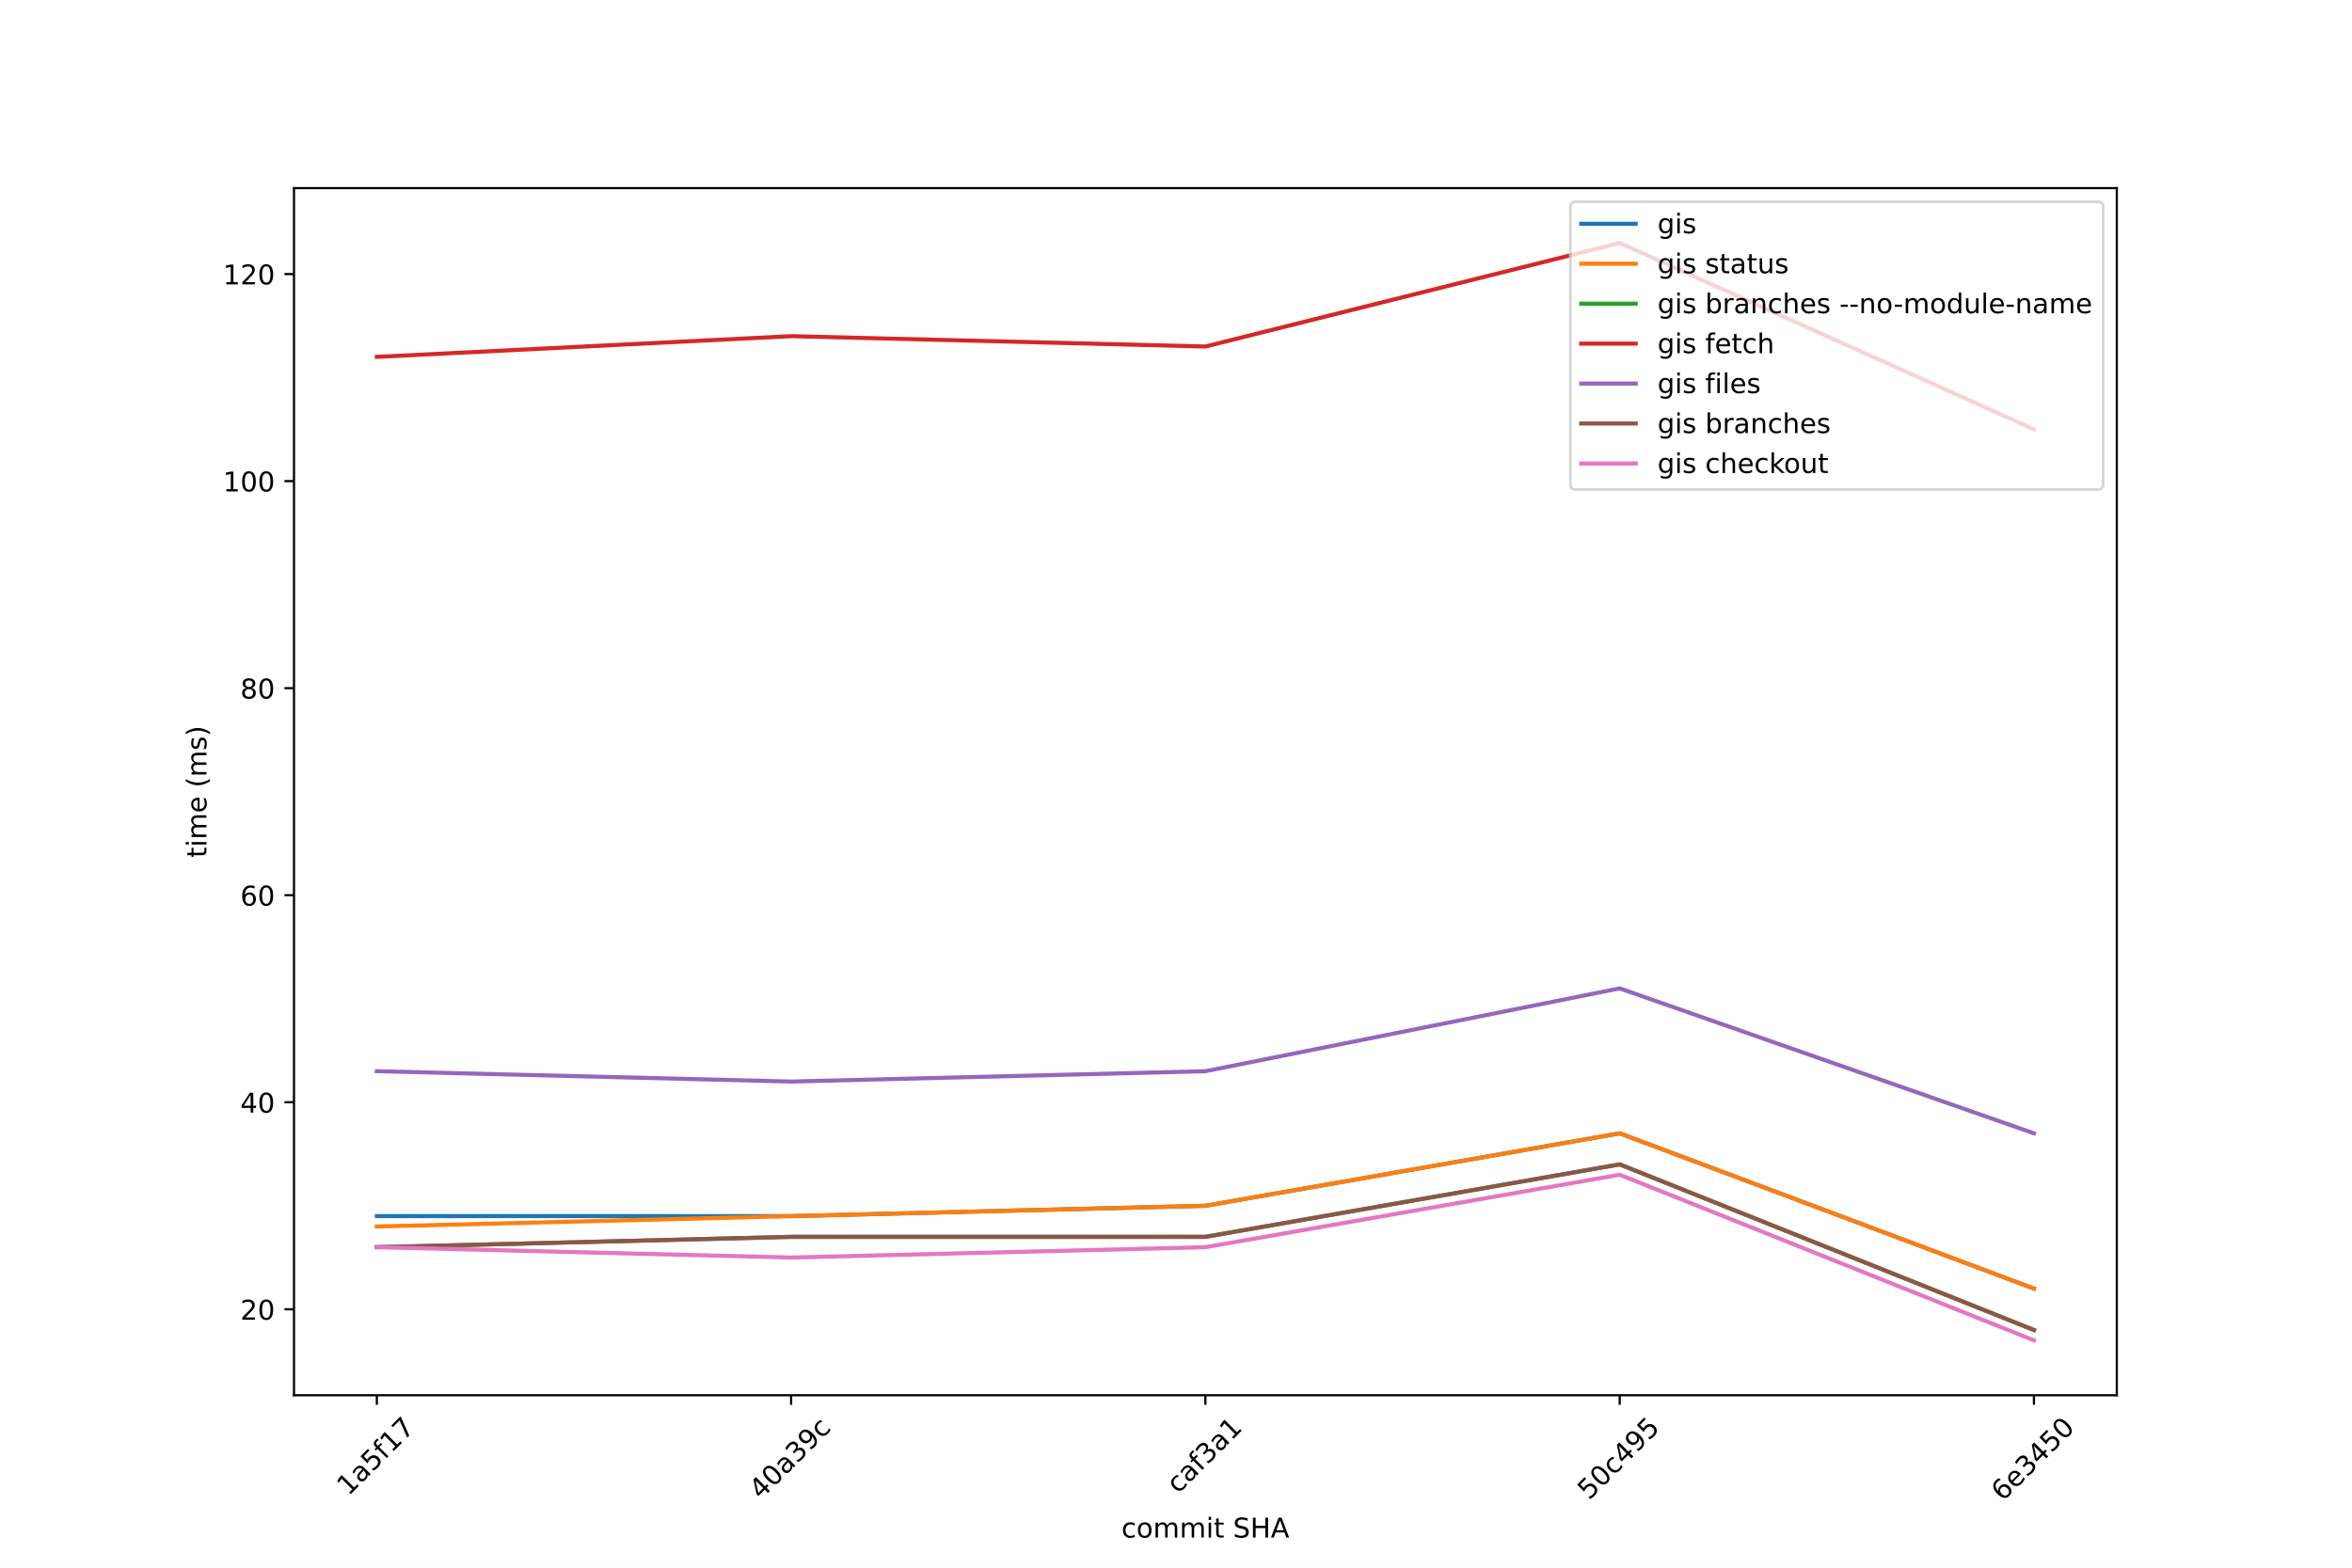
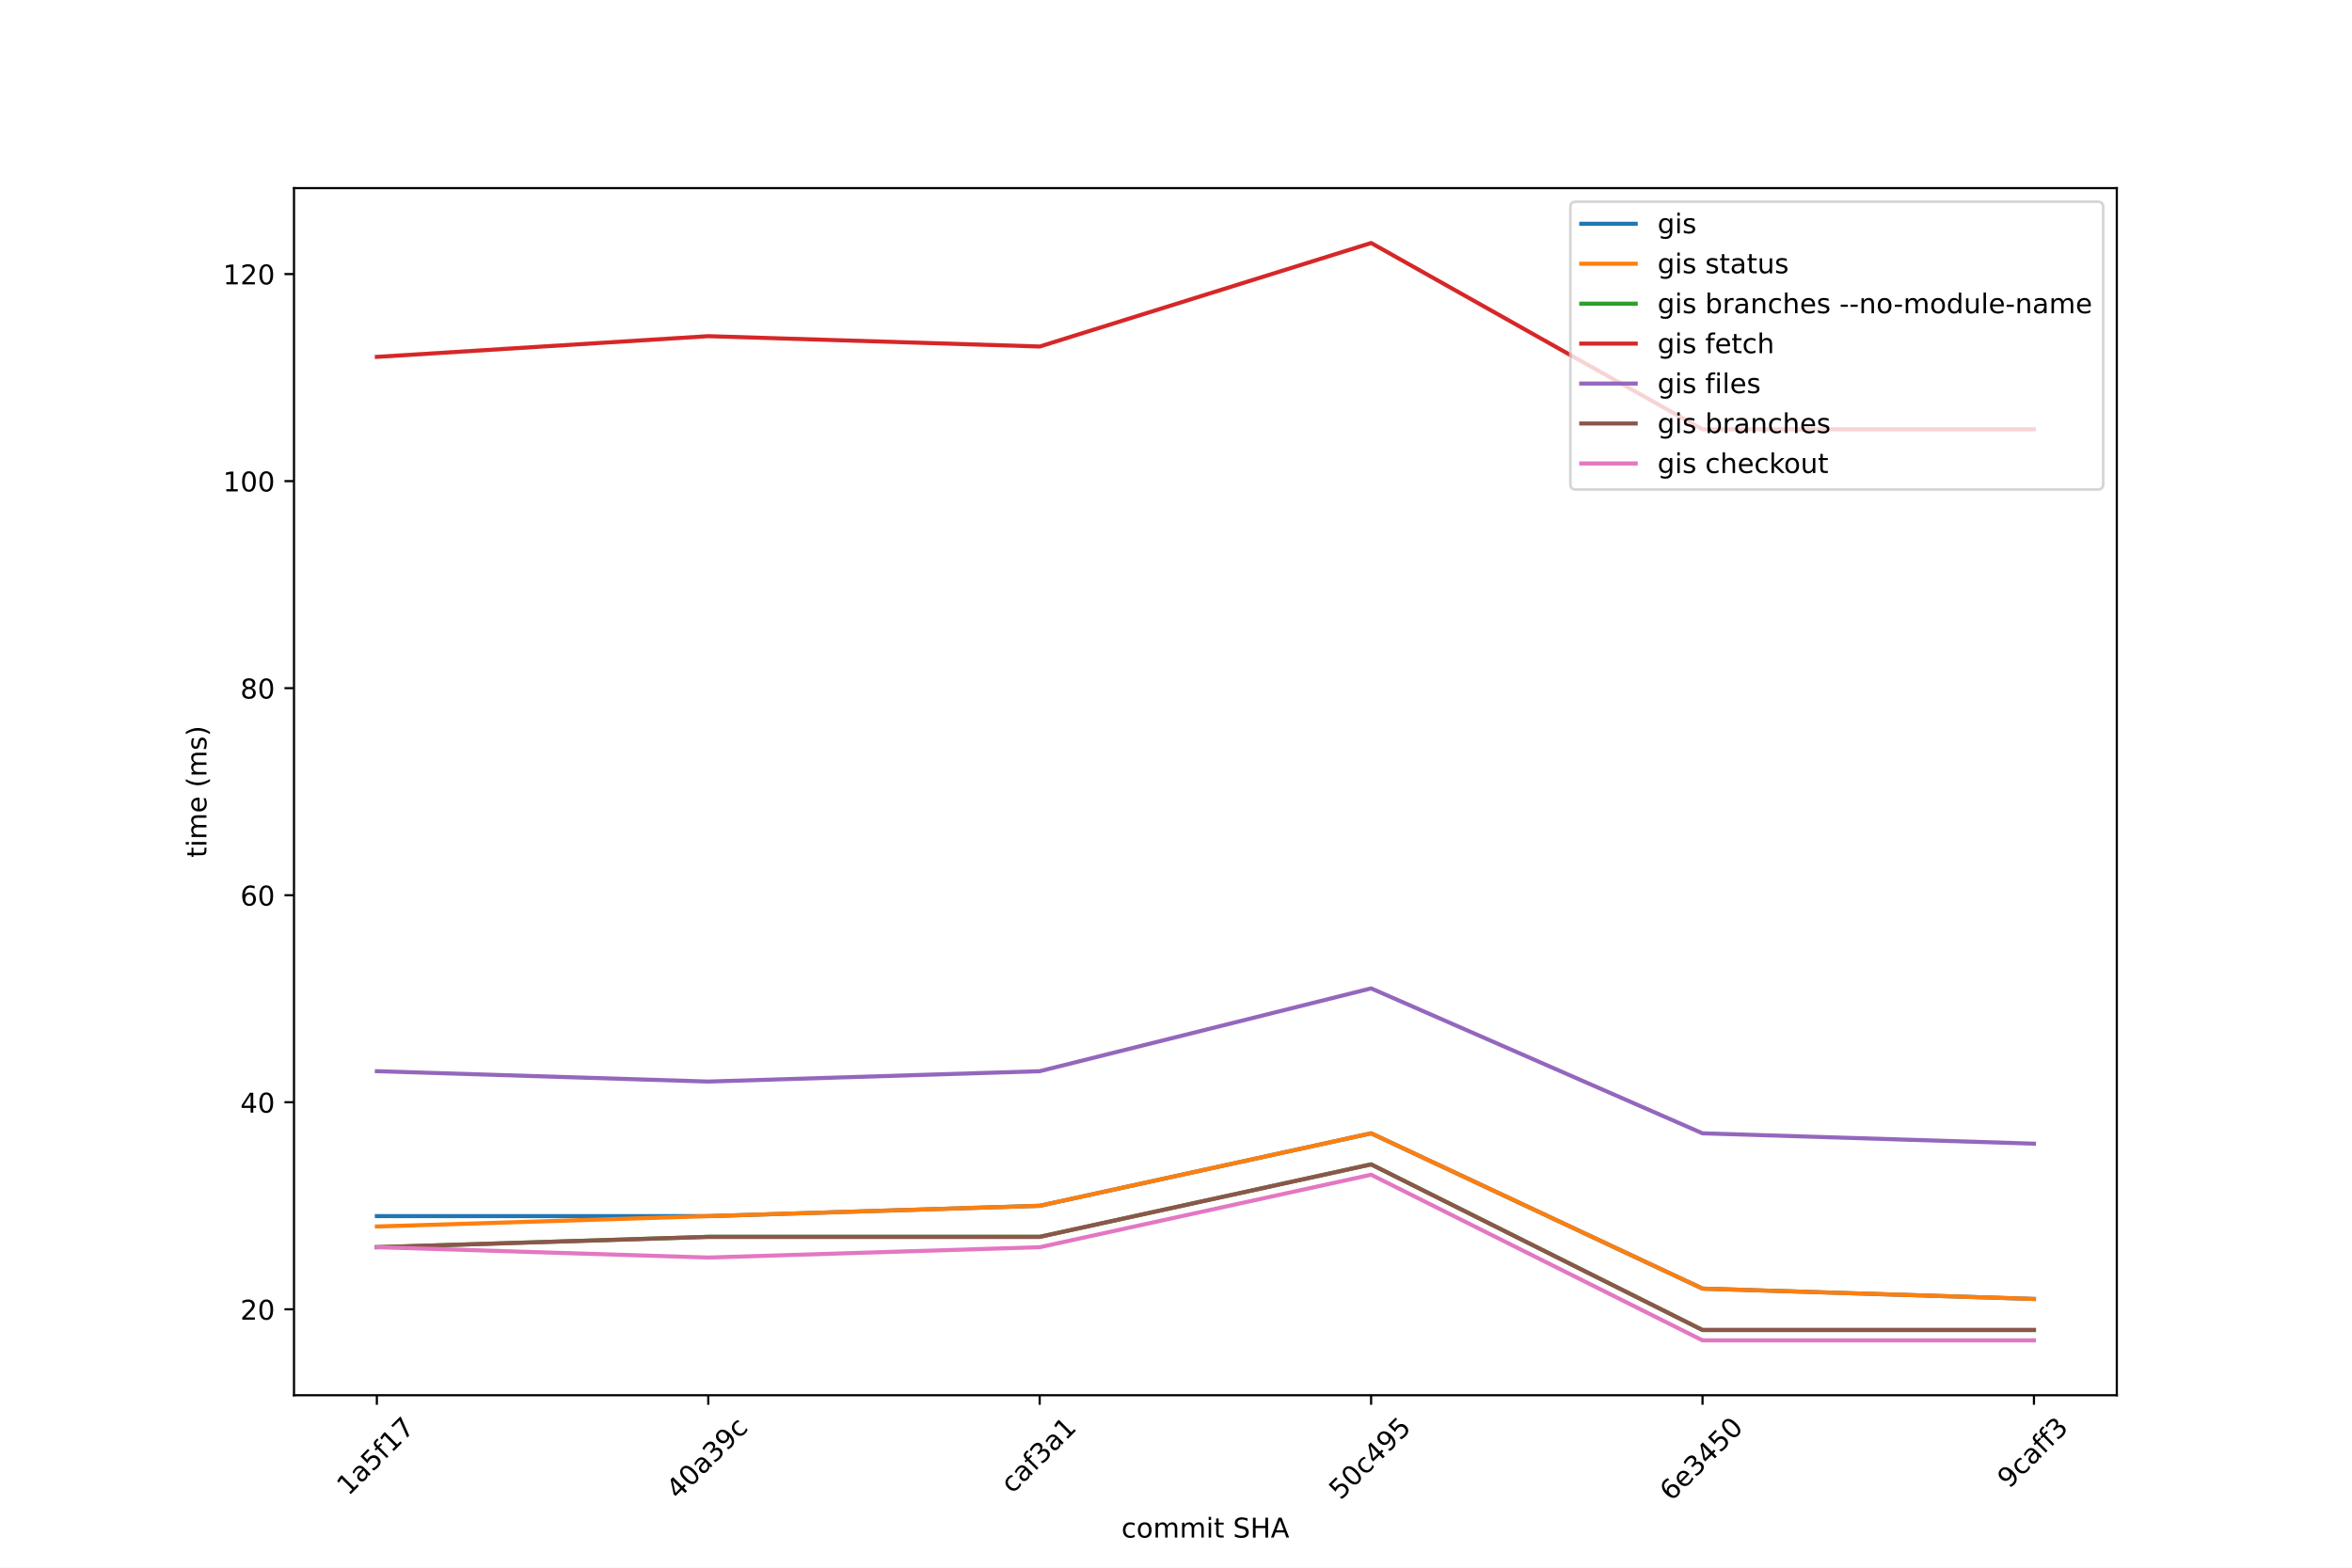
<svg xmlns="http://www.w3.org/2000/svg" xmlns:xlink="http://www.w3.org/1999/xlink" width="864pt" height="576pt" viewBox="0 0 864 576" version="1.1">
  <defs>
    <style type="text/css">*{stroke-linejoin: round; stroke-linecap: butt}</style>
  </defs>
  <g id="figure_1">
    <g id="patch_1">
      <path d="M 0 576  L 864 576  L 864 0  L 0 0  z " style="fill: #ffffff" />
    </g>
    <g id="axes_1">
      <g id="patch_2">
        <path d="M 108 512.64  L 777.6 512.64  L 777.6 69.12  L 108 69.12  z " style="fill: #ffffff" />
      </g>
      <g id="matplotlib.axis_1">
        <g id="xtick_1">
          <g id="line2d_1">
            <defs>
-               <path id="m3c23863f5d" d="M 0 0  L 0 3.5  " style="stroke: #000000; stroke-width: 0.8" />
-             </defs>
-             <g>
-               <use xlink:href="#m3c23863f5d" x="138.436" y="512.64" style="stroke: #000000; stroke-width: 0.8" />
+               <path id="mdc7adffb1d" d="M 0 0  L 0 3.5  " style="stroke: #000000; stroke-width: 0.8" />
+             </defs>
+             <g>
+               <use xlink:href="#mdc7adffb1d" x="138.436" y="512.64" style="stroke: #000000; stroke-width: 0.8" />
            </g>
          </g>
          <g id="text_1">
            <g transform="translate(127.9784 549.8312) rotate(-45) scale(0.1 -0.1)">
              <defs>
                <path id="DejaVuSans-31" d="M 794 531  L 1825 531  L 1825 4091  L 703 3866  L 703 4441  L 1819 4666  L 2450 4666  L 2450 531  L 3481 531  L 3481 0  L 794 0  L 794 531  z " transform="scale(0.015625)" />
                <path id="DejaVuSans-61" d="M 2194 1759  Q 1497 1759 1228 1600  Q 959 1441 959 1056  Q 959 750 1161 570  Q 1363 391 1709 391  Q 2188 391 2477 730  Q 2766 1069 2766 1631  L 2766 1759  L 2194 1759  z M 3341 1997  L 3341 0  L 2766 0  L 2766 531  Q 2569 213 2275 61  Q 1981 -91 1556 -91  Q 1019 -91 701 211  Q 384 513 384 1019  Q 384 1609 779 1909  Q 1175 2209 1959 2209  L 2766 2209  L 2766 2266  Q 2766 2663 2505 2880  Q 2244 3097 1772 3097  Q 1472 3097 1187 3025  Q 903 2953 641 2809  L 641 3341  Q 956 3463 1253 3523  Q 1550 3584 1831 3584  Q 2591 3584 2966 3190  Q 3341 2797 3341 1997  z " transform="scale(0.015625)" />
                <path id="DejaVuSans-35" d="M 691 4666  L 3169 4666  L 3169 4134  L 1269 4134  L 1269 2991  Q 1406 3038 1543 3061  Q 1681 3084 1819 3084  Q 2600 3084 3056 2656  Q 3513 2228 3513 1497  Q 3513 744 3044 326  Q 2575 -91 1722 -91  Q 1428 -91 1123 -41  Q 819 9 494 109  L 494 744  Q 775 591 1075 516  Q 1375 441 1709 441  Q 2250 441 2565 725  Q 2881 1009 2881 1497  Q 2881 1984 2565 2268  Q 2250 2553 1709 2553  Q 1456 2553 1204 2497  Q 953 2441 691 2322  L 691 4666  z " transform="scale(0.015625)" />
                <path id="DejaVuSans-66" d="M 2375 4863  L 2375 4384  L 1825 4384  Q 1516 4384 1395 4259  Q 1275 4134 1275 3809  L 1275 3500  L 2222 3500  L 2222 3053  L 1275 3053  L 1275 0  L 697 0  L 697 3053  L 147 3053  L 147 3500  L 697 3500  L 697 3744  Q 697 4328 969 4595  Q 1241 4863 1831 4863  L 2375 4863  z " transform="scale(0.015625)" />
                <path id="DejaVuSans-37" d="M 525 4666  L 3525 4666  L 3525 4397  L 1831 0  L 1172 0  L 2766 4134  L 525 4134  L 525 4666  z " transform="scale(0.015625)" />
              </defs>
              <use xlink:href="#DejaVuSans-31" />
              <use xlink:href="#DejaVuSans-61" x="63.623" />
              <use xlink:href="#DejaVuSans-35" x="124.902" />
              <use xlink:href="#DejaVuSans-66" x="188.525" />
              <use xlink:href="#DejaVuSans-31" x="223.73" />
              <use xlink:href="#DejaVuSans-37" x="287.354" />
            </g>
          </g>
        </g>
        <g id="xtick_2">
          <g id="line2d_2">
            <g>
-               <use xlink:href="#m3c23863f5d" x="290.618" y="512.64" style="stroke: #000000; stroke-width: 0.8" />
+               <use xlink:href="#mdc7adffb1d" x="260.182" y="512.64" style="stroke: #000000; stroke-width: 0.8" />
            </g>
          </g>
          <g id="text_2">
-             <g transform="translate(279.4608 551.23) rotate(-45) scale(0.1 -0.1)">
+             <g transform="translate(249.0244 551.23) rotate(-45) scale(0.1 -0.1)">
              <defs>
                <path id="DejaVuSans-34" d="M 2419 4116  L 825 1625  L 2419 1625  L 2419 4116  z M 2253 4666  L 3047 4666  L 3047 1625  L 3713 1625  L 3713 1100  L 3047 1100  L 3047 0  L 2419 0  L 2419 1100  L 313 1100  L 313 1709  L 2253 4666  z " transform="scale(0.015625)" />
                <path id="DejaVuSans-30" d="M 2034 4250  Q 1547 4250 1301 3770  Q 1056 3291 1056 2328  Q 1056 1369 1301 889  Q 1547 409 2034 409  Q 2525 409 2770 889  Q 3016 1369 3016 2328  Q 3016 3291 2770 3770  Q 2525 4250 2034 4250  z M 2034 4750  Q 2819 4750 3233 4129  Q 3647 3509 3647 2328  Q 3647 1150 3233 529  Q 2819 -91 2034 -91  Q 1250 -91 836 529  Q 422 1150 422 2328  Q 422 3509 836 4129  Q 1250 4750 2034 4750  z " transform="scale(0.015625)" />
                <path id="DejaVuSans-33" d="M 2597 2516  Q 3050 2419 3304 2112  Q 3559 1806 3559 1356  Q 3559 666 3084 287  Q 2609 -91 1734 -91  Q 1441 -91 1130 -33  Q 819 25 488 141  L 488 750  Q 750 597 1062 519  Q 1375 441 1716 441  Q 2309 441 2620 675  Q 2931 909 2931 1356  Q 2931 1769 2642 2001  Q 2353 2234 1838 2234  L 1294 2234  L 1294 2753  L 1863 2753  Q 2328 2753 2575 2939  Q 2822 3125 2822 3475  Q 2822 3834 2567 4026  Q 2313 4219 1838 4219  Q 1578 4219 1281 4162  Q 984 4106 628 3988  L 628 4550  Q 988 4650 1302 4700  Q 1616 4750 1894 4750  Q 2613 4750 3031 4423  Q 3450 4097 3450 3541  Q 3450 3153 3228 2886  Q 3006 2619 2597 2516  z " transform="scale(0.015625)" />
                <path id="DejaVuSans-39" d="M 703 97  L 703 672  Q 941 559 1184 500  Q 1428 441 1663 441  Q 2288 441 2617 861  Q 2947 1281 2994 2138  Q 2813 1869 2534 1725  Q 2256 1581 1919 1581  Q 1219 1581 811 2004  Q 403 2428 403 3163  Q 403 3881 828 4315  Q 1253 4750 1959 4750  Q 2769 4750 3195 4129  Q 3622 3509 3622 2328  Q 3622 1225 3098 567  Q 2575 -91 1691 -91  Q 1453 -91 1209 -44  Q 966 3 703 97  z M 1959 2075  Q 2384 2075 2632 2365  Q 2881 2656 2881 3163  Q 2881 3666 2632 3958  Q 2384 4250 1959 4250  Q 1534 4250 1286 3958  Q 1038 3666 1038 3163  Q 1038 2656 1286 2365  Q 1534 2075 1959 2075  z " transform="scale(0.015625)" />
                <path id="DejaVuSans-63" d="M 3122 3366  L 3122 2828  Q 2878 2963 2633 3030  Q 2388 3097 2138 3097  Q 1578 3097 1268 2742  Q 959 2388 959 1747  Q 959 1106 1268 751  Q 1578 397 2138 397  Q 2388 397 2633 464  Q 2878 531 3122 666  L 3122 134  Q 2881 22 2623 -34  Q 2366 -91 2075 -91  Q 1284 -91 818 406  Q 353 903 353 1747  Q 353 2603 823 3093  Q 1294 3584 2113 3584  Q 2378 3584 2631 3529  Q 2884 3475 3122 3366  z " transform="scale(0.015625)" />
              </defs>
              <use xlink:href="#DejaVuSans-34" />
              <use xlink:href="#DejaVuSans-30" x="63.623" />
              <use xlink:href="#DejaVuSans-61" x="127.246" />
              <use xlink:href="#DejaVuSans-33" x="188.525" />
              <use xlink:href="#DejaVuSans-39" x="252.148" />
              <use xlink:href="#DejaVuSans-63" x="315.771" />
            </g>
          </g>
        </g>
        <g id="xtick_3">
          <g id="line2d_3">
            <g>
-               <use xlink:href="#m3c23863f5d" x="442.8" y="512.64" style="stroke: #000000; stroke-width: 0.8" />
+               <use xlink:href="#mdc7adffb1d" x="381.927" y="512.64" style="stroke: #000000; stroke-width: 0.8" />
            </g>
          </g>
          <g id="text_3">
-             <g transform="translate(432.7304 549.0545) rotate(-45) scale(0.1 -0.1)">
+             <g transform="translate(371.8576 549.0545) rotate(-45) scale(0.1 -0.1)">
              <use xlink:href="#DejaVuSans-63" />
              <use xlink:href="#DejaVuSans-61" x="54.98" />
              <use xlink:href="#DejaVuSans-66" x="116.26" />
              <use xlink:href="#DejaVuSans-33" x="151.465" />
              <use xlink:href="#DejaVuSans-61" x="215.088" />
              <use xlink:href="#DejaVuSans-31" x="276.367" />
            </g>
          </g>
        </g>
        <g id="xtick_4">
          <g id="line2d_4">
            <g>
-               <use xlink:href="#m3c23863f5d" x="594.982" y="512.64" style="stroke: #000000; stroke-width: 0.8" />
+               <use xlink:href="#mdc7adffb1d" x="503.673" y="512.64" style="stroke: #000000; stroke-width: 0.8" />
            </g>
          </g>
          <g id="text_4">
-             <g transform="translate(583.7416 551.3957) rotate(-45) scale(0.1 -0.1)">
+             <g transform="translate(492.4325 551.3957) rotate(-45) scale(0.1 -0.1)">
              <use xlink:href="#DejaVuSans-35" />
              <use xlink:href="#DejaVuSans-30" x="63.623" />
              <use xlink:href="#DejaVuSans-63" x="127.246" />
              <use xlink:href="#DejaVuSans-34" x="182.227" />
              <use xlink:href="#DejaVuSans-39" x="245.85" />
              <use xlink:href="#DejaVuSans-35" x="309.473" />
            </g>
          </g>
        </g>
        <g id="xtick_5">
          <g id="line2d_5">
            <g>
-               <use xlink:href="#m3c23863f5d" x="747.164" y="512.64" style="stroke: #000000; stroke-width: 0.8" />
+               <use xlink:href="#mdc7adffb1d" x="625.418" y="512.64" style="stroke: #000000; stroke-width: 0.8" />
            </g>
          </g>
          <g id="text_5">
-             <g transform="translate(735.6919 551.8587) rotate(-45) scale(0.1 -0.1)">
+             <g transform="translate(613.9465 551.8587) rotate(-45) scale(0.1 -0.1)">
              <defs>
                <path id="DejaVuSans-36" d="M 2113 2584  Q 1688 2584 1439 2293  Q 1191 2003 1191 1497  Q 1191 994 1439 701  Q 1688 409 2113 409  Q 2538 409 2786 701  Q 3034 994 3034 1497  Q 3034 2003 2786 2293  Q 2538 2584 2113 2584  z M 3366 4563  L 3366 3988  Q 3128 4100 2886 4159  Q 2644 4219 2406 4219  Q 1781 4219 1451 3797  Q 1122 3375 1075 2522  Q 1259 2794 1537 2939  Q 1816 3084 2150 3084  Q 2853 3084 3261 2657  Q 3669 2231 3669 1497  Q 3669 778 3244 343  Q 2819 -91 2113 -91  Q 1303 -91 875 529  Q 447 1150 447 2328  Q 447 3434 972 4092  Q 1497 4750 2381 4750  Q 2619 4750 2861 4703  Q 3103 4656 3366 4563  z " transform="scale(0.015625)" />
                <path id="DejaVuSans-65" d="M 3597 1894  L 3597 1613  L 953 1613  Q 991 1019 1311 708  Q 1631 397 2203 397  Q 2534 397 2845 478  Q 3156 559 3463 722  L 3463 178  Q 3153 47 2828 -22  Q 2503 -91 2169 -91  Q 1331 -91 842 396  Q 353 884 353 1716  Q 353 2575 817 3079  Q 1281 3584 2069 3584  Q 2775 3584 3186 3129  Q 3597 2675 3597 1894  z M 3022 2063  Q 3016 2534 2758 2815  Q 2500 3097 2075 3097  Q 1594 3097 1305 2825  Q 1016 2553 972 2059  L 3022 2063  z " transform="scale(0.015625)" />
              </defs>
              <use xlink:href="#DejaVuSans-36" />
              <use xlink:href="#DejaVuSans-65" x="63.623" />
              <use xlink:href="#DejaVuSans-33" x="125.146" />
              <use xlink:href="#DejaVuSans-34" x="188.77" />
              <use xlink:href="#DejaVuSans-35" x="252.393" />
              <use xlink:href="#DejaVuSans-30" x="316.016" />
            </g>
          </g>
        </g>
-         <g id="text_6">
+         <g id="xtick_6">
+           <g id="line2d_6">
+             <g>
+               <use xlink:href="#mdc7adffb1d" x="747.164" y="512.64" style="stroke: #000000; stroke-width: 0.8" />
+             </g>
+           </g>
+           <g id="text_6">
+             <g transform="translate(738.016 547.2105) rotate(-45) scale(0.1 -0.1)">
+               <use xlink:href="#DejaVuSans-39" />
+               <use xlink:href="#DejaVuSans-63" x="63.623" />
+               <use xlink:href="#DejaVuSans-61" x="118.604" />
+               <use xlink:href="#DejaVuSans-66" x="179.883" />
+               <use xlink:href="#DejaVuSans-66" x="215.088" />
+               <use xlink:href="#DejaVuSans-33" x="250.293" />
+             </g>
+           </g>
+         </g>
+         <g id="text_7">
          <g transform="translate(411.9578 564.9277) scale(0.1 -0.1)">
            <defs>
              <path id="DejaVuSans-6f" d="M 1959 3097  Q 1497 3097 1228 2736  Q 959 2375 959 1747  Q 959 1119 1226 758  Q 1494 397 1959 397  Q 2419 397 2687 759  Q 2956 1122 2956 1747  Q 2956 2369 2687 2733  Q 2419 3097 1959 3097  z M 1959 3584  Q 2709 3584 3137 3096  Q 3566 2609 3566 1747  Q 3566 888 3137 398  Q 2709 -91 1959 -91  Q 1206 -91 779 398  Q 353 888 353 1747  Q 353 2609 779 3096  Q 1206 3584 1959 3584  z " transform="scale(0.015625)" />
              <path id="DejaVuSans-6d" d="M 3328 2828  Q 3544 3216 3844 3400  Q 4144 3584 4550 3584  Q 5097 3584 5394 3201  Q 5691 2819 5691 2113  L 5691 0  L 5113 0  L 5113 2094  Q 5113 2597 4934 2840  Q 4756 3084 4391 3084  Q 3944 3084 3684 2787  Q 3425 2491 3425 1978  L 3425 0  L 2847 0  L 2847 2094  Q 2847 2600 2669 2842  Q 2491 3084 2119 3084  Q 1678 3084 1418 2786  Q 1159 2488 1159 1978  L 1159 0  L 581 0  L 581 3500  L 1159 3500  L 1159 2956  Q 1356 3278 1631 3431  Q 1906 3584 2284 3584  Q 2666 3584 2933 3390  Q 3200 3197 3328 2828  z " transform="scale(0.015625)" />
              <path id="DejaVuSans-69" d="M 603 3500  L 1178 3500  L 1178 0  L 603 0  L 603 3500  z M 603 4863  L 1178 4863  L 1178 4134  L 603 4134  L 603 4863  z " transform="scale(0.015625)" />
              <path id="DejaVuSans-74" d="M 1172 4494  L 1172 3500  L 2356 3500  L 2356 3053  L 1172 3053  L 1172 1153  Q 1172 725 1289 603  Q 1406 481 1766 481  L 2356 481  L 2356 0  L 1766 0  Q 1100 0 847 248  Q 594 497 594 1153  L 594 3053  L 172 3053  L 172 3500  L 594 3500  L 594 4494  L 1172 4494  z " transform="scale(0.015625)" />
              <path id="DejaVuSans-20" transform="scale(0.015625)" />
              <path id="DejaVuSans-53" d="M 3425 4513  L 3425 3897  Q 3066 4069 2747 4153  Q 2428 4238 2131 4238  Q 1616 4238 1336 4038  Q 1056 3838 1056 3469  Q 1056 3159 1242 3001  Q 1428 2844 1947 2747  L 2328 2669  Q 3034 2534 3370 2195  Q 3706 1856 3706 1288  Q 3706 609 3251 259  Q 2797 -91 1919 -91  Q 1588 -91 1214 -16  Q 841 59 441 206  L 441 856  Q 825 641 1194 531  Q 1563 422 1919 422  Q 2459 422 2753 634  Q 3047 847 3047 1241  Q 3047 1584 2836 1778  Q 2625 1972 2144 2069  L 1759 2144  Q 1053 2284 737 2584  Q 422 2884 422 3419  Q 422 4038 858 4394  Q 1294 4750 2059 4750  Q 2388 4750 2728 4690  Q 3069 4631 3425 4513  z " transform="scale(0.015625)" />
              <path id="DejaVuSans-48" d="M 628 4666  L 1259 4666  L 1259 2753  L 3553 2753  L 3553 4666  L 4184 4666  L 4184 0  L 3553 0  L 3553 2222  L 1259 2222  L 1259 0  L 628 0  L 628 4666  z " transform="scale(0.015625)" />
              <path id="DejaVuSans-41" d="M 2188 4044  L 1331 1722  L 3047 1722  L 2188 4044  z M 1831 4666  L 2547 4666  L 4325 0  L 3669 0  L 3244 1197  L 1141 1197  L 716 0  L 50 0  L 1831 4666  z " transform="scale(0.015625)" />
            </defs>
            <use xlink:href="#DejaVuSans-63" />
            <use xlink:href="#DejaVuSans-6f" x="54.98" />
            <use xlink:href="#DejaVuSans-6d" x="116.162" />
            <use xlink:href="#DejaVuSans-6d" x="213.574" />
            <use xlink:href="#DejaVuSans-69" x="310.986" />
            <use xlink:href="#DejaVuSans-74" x="338.77" />
            <use xlink:href="#DejaVuSans-20" x="377.979" />
            <use xlink:href="#DejaVuSans-53" x="409.766" />
            <use xlink:href="#DejaVuSans-48" x="473.242" />
            <use xlink:href="#DejaVuSans-41" x="548.438" />
          </g>
        </g>
      </g>
      <g id="matplotlib.axis_2">
        <g id="ytick_1">
-           <g id="line2d_6">
-             <defs>
-               <path id="m509964dac6" d="M 0 0  L -3.5 0  " style="stroke: #000000; stroke-width: 0.8" />
-             </defs>
-             <g>
-               <use xlink:href="#m509964dac6" x="108" y="481.069" style="stroke: #000000; stroke-width: 0.8" />
-             </g>
-           </g>
-           <g id="text_7">
+           <g id="line2d_7">
+             <defs>
+               <path id="mcb33806847" d="M 0 0  L -3.5 0  " style="stroke: #000000; stroke-width: 0.8" />
+             </defs>
+             <g>
+               <use xlink:href="#mcb33806847" x="108" y="481.069" style="stroke: #000000; stroke-width: 0.8" />
+             </g>
+           </g>
+           <g id="text_8">
            <g transform="translate(88.275 484.8679) scale(0.1 -0.1)">
              <defs>
                <path id="DejaVuSans-32" d="M 1228 531  L 3431 531  L 3431 0  L 469 0  L 469 531  Q 828 903 1448 1529  Q 2069 2156 2228 2338  Q 2531 2678 2651 2914  Q 2772 3150 2772 3378  Q 2772 3750 2511 3984  Q 2250 4219 1831 4219  Q 1534 4219 1204 4116  Q 875 4013 500 3803  L 500 4441  Q 881 4594 1212 4672  Q 1544 4750 1819 4750  Q 2544 4750 2975 4387  Q 3406 4025 3406 3419  Q 3406 3131 3298 2873  Q 3191 2616 2906 2266  Q 2828 2175 2409 1742  Q 1991 1309 1228 531  z " transform="scale(0.015625)" />
              </defs>
              <use xlink:href="#DejaVuSans-32" />
              <use xlink:href="#DejaVuSans-30" x="63.623" />
            </g>
          </g>
        </g>
        <g id="ytick_2">
-           <g id="line2d_7">
-             <g>
-               <use xlink:href="#m509964dac6" x="108" y="404.993" style="stroke: #000000; stroke-width: 0.8" />
-             </g>
-           </g>
-           <g id="text_8">
+           <g id="line2d_8">
+             <g>
+               <use xlink:href="#mcb33806847" x="108" y="404.993" style="stroke: #000000; stroke-width: 0.8" />
+             </g>
+           </g>
+           <g id="text_9">
            <g transform="translate(88.275 408.7924) scale(0.1 -0.1)">
              <use xlink:href="#DejaVuSans-34" />
              <use xlink:href="#DejaVuSans-30" x="63.623" />
            </g>
          </g>
        </g>
        <g id="ytick_3">
-           <g id="line2d_8">
-             <g>
-               <use xlink:href="#m509964dac6" x="108" y="328.918" style="stroke: #000000; stroke-width: 0.8" />
-             </g>
-           </g>
-           <g id="text_9">
+           <g id="line2d_9">
+             <g>
+               <use xlink:href="#mcb33806847" x="108" y="328.918" style="stroke: #000000; stroke-width: 0.8" />
+             </g>
+           </g>
+           <g id="text_10">
            <g transform="translate(88.275 332.717) scale(0.1 -0.1)">
              <use xlink:href="#DejaVuSans-36" />
              <use xlink:href="#DejaVuSans-30" x="63.623" />
            </g>
          </g>
        </g>
        <g id="ytick_4">
-           <g id="line2d_9">
-             <g>
-               <use xlink:href="#m509964dac6" x="108" y="252.842" style="stroke: #000000; stroke-width: 0.8" />
-             </g>
-           </g>
-           <g id="text_10">
+           <g id="line2d_10">
+             <g>
+               <use xlink:href="#mcb33806847" x="108" y="252.842" style="stroke: #000000; stroke-width: 0.8" />
+             </g>
+           </g>
+           <g id="text_11">
            <g transform="translate(88.275 256.6415) scale(0.1 -0.1)">
              <defs>
                <path id="DejaVuSans-38" d="M 2034 2216  Q 1584 2216 1326 1975  Q 1069 1734 1069 1313  Q 1069 891 1326 650  Q 1584 409 2034 409  Q 2484 409 2743 651  Q 3003 894 3003 1313  Q 3003 1734 2745 1975  Q 2488 2216 2034 2216  z M 1403 2484  Q 997 2584 770 2862  Q 544 3141 544 3541  Q 544 4100 942 4425  Q 1341 4750 2034 4750  Q 2731 4750 3128 4425  Q 3525 4100 3525 3541  Q 3525 3141 3298 2862  Q 3072 2584 2669 2484  Q 3125 2378 3379 2068  Q 3634 1759 3634 1313  Q 3634 634 3220 271  Q 2806 -91 2034 -91  Q 1263 -91 848 271  Q 434 634 434 1313  Q 434 1759 690 2068  Q 947 2378 1403 2484  z M 1172 3481  Q 1172 3119 1398 2916  Q 1625 2713 2034 2713  Q 2441 2713 2670 2916  Q 2900 3119 2900 3481  Q 2900 3844 2670 4047  Q 2441 4250 2034 4250  Q 1625 4250 1398 4047  Q 1172 3844 1172 3481  z " transform="scale(0.015625)" />
              </defs>
              <use xlink:href="#DejaVuSans-38" />
              <use xlink:href="#DejaVuSans-30" x="63.623" />
            </g>
          </g>
        </g>
        <g id="ytick_5">
-           <g id="line2d_10">
-             <g>
-               <use xlink:href="#m509964dac6" x="108" y="176.767" style="stroke: #000000; stroke-width: 0.8" />
-             </g>
-           </g>
-           <g id="text_11">
+           <g id="line2d_11">
+             <g>
+               <use xlink:href="#mcb33806847" x="108" y="176.767" style="stroke: #000000; stroke-width: 0.8" />
+             </g>
+           </g>
+           <g id="text_12">
            <g transform="translate(81.9125 180.566) scale(0.1 -0.1)">
              <use xlink:href="#DejaVuSans-31" />
              <use xlink:href="#DejaVuSans-30" x="63.623" />
              <use xlink:href="#DejaVuSans-30" x="127.246" />
            </g>
          </g>
        </g>
        <g id="ytick_6">
-           <g id="line2d_11">
-             <g>
-               <use xlink:href="#m509964dac6" x="108" y="100.691" style="stroke: #000000; stroke-width: 0.8" />
-             </g>
-           </g>
-           <g id="text_12">
+           <g id="line2d_12">
+             <g>
+               <use xlink:href="#mcb33806847" x="108" y="100.691" style="stroke: #000000; stroke-width: 0.8" />
+             </g>
+           </g>
+           <g id="text_13">
            <g transform="translate(81.9125 104.4905) scale(0.1 -0.1)">
              <use xlink:href="#DejaVuSans-31" />
              <use xlink:href="#DejaVuSans-32" x="63.623" />
              <use xlink:href="#DejaVuSans-30" x="127.246" />
            </g>
          </g>
        </g>
-         <g id="text_13">
+         <g id="text_14">
          <g transform="translate(75.83281 315.1417) rotate(-90) scale(0.1 -0.1)">
            <defs>
              <path id="DejaVuSans-28" d="M 1984 4856  Q 1566 4138 1362 3434  Q 1159 2731 1159 2009  Q 1159 1288 1364 580  Q 1569 -128 1984 -844  L 1484 -844  Q 1016 -109 783 600  Q 550 1309 550 2009  Q 550 2706 781 3412  Q 1013 4119 1484 4856  L 1984 4856  z " transform="scale(0.015625)" />
              <path id="DejaVuSans-73" d="M 2834 3397  L 2834 2853  Q 2591 2978 2328 3040  Q 2066 3103 1784 3103  Q 1356 3103 1142 2972  Q 928 2841 928 2578  Q 928 2378 1081 2264  Q 1234 2150 1697 2047  L 1894 2003  Q 2506 1872 2764 1633  Q 3022 1394 3022 966  Q 3022 478 2636 193  Q 2250 -91 1575 -91  Q 1294 -91 989 -36  Q 684 19 347 128  L 347 722  Q 666 556 975 473  Q 1284 391 1588 391  Q 1994 391 2212 530  Q 2431 669 2431 922  Q 2431 1156 2273 1281  Q 2116 1406 1581 1522  L 1381 1569  Q 847 1681 609 1914  Q 372 2147 372 2553  Q 372 3047 722 3315  Q 1072 3584 1716 3584  Q 2034 3584 2315 3537  Q 2597 3491 2834 3397  z " transform="scale(0.015625)" />
              <path id="DejaVuSans-29" d="M 513 4856  L 1013 4856  Q 1481 4119 1714 3412  Q 1947 2706 1947 2009  Q 1947 1309 1714 600  Q 1481 -109 1013 -844  L 513 -844  Q 928 -128 1133 580  Q 1338 1288 1338 2009  Q 1338 2731 1133 3434  Q 928 4138 513 4856  z " transform="scale(0.015625)" />
            </defs>
            <use xlink:href="#DejaVuSans-74" />
            <use xlink:href="#DejaVuSans-69" x="39.209" />
            <use xlink:href="#DejaVuSans-6d" x="66.992" />
            <use xlink:href="#DejaVuSans-65" x="164.404" />
            <use xlink:href="#DejaVuSans-20" x="225.928" />
            <use xlink:href="#DejaVuSans-28" x="257.715" />
            <use xlink:href="#DejaVuSans-6d" x="296.729" />
            <use xlink:href="#DejaVuSans-73" x="394.141" />
            <use xlink:href="#DejaVuSans-29" x="446.24" />
          </g>
        </g>
      </g>
-       <g id="line2d_12">
-         <path d="M 138.436 446.835  L 290.618 446.835  L 442.8 443.031  L 594.982 416.405  L 747.164 473.461  " clip-path="url(#p327b05c0bb)" style="fill: none; stroke: #1f77b4; stroke-width: 1.5; stroke-linecap: square" />
-       </g>
      <g id="line2d_13">
-         <path d="M 138.436 450.638  L 290.618 446.835  L 442.8 443.031  L 594.982 416.405  L 747.164 473.461  " clip-path="url(#p327b05c0bb)" style="fill: none; stroke: #ff7f0e; stroke-width: 1.5; stroke-linecap: square" />
+         <path d="M 138.436 446.835  L 260.182 446.835  L 381.927 443.031  L 503.673 416.405  L 625.418 473.461  L 747.164 477.265  " clip-path="url(#p6e0173da6d)" style="fill: none; stroke: #1f77b4; stroke-width: 1.5; stroke-linecap: square" />
      </g>
      <g id="line2d_14">
-         <path d="M 138.436 458.246  L 290.618 454.442  L 442.8 454.442  L 594.982 427.816  L 747.164 488.676  " clip-path="url(#p327b05c0bb)" style="fill: none; stroke: #2ca02c; stroke-width: 1.5; stroke-linecap: square" />
+         <path d="M 138.436 450.638  L 260.182 446.835  L 381.927 443.031  L 503.673 416.405  L 625.418 473.461  L 747.164 477.265  " clip-path="url(#p6e0173da6d)" style="fill: none; stroke: #ff7f0e; stroke-width: 1.5; stroke-linecap: square" />
      </g>
      <g id="line2d_15">
-         <path d="M 138.436 131.122  L 290.618 123.514  L 442.8 127.318  L 594.982 89.28  L 747.164 157.748  " clip-path="url(#p327b05c0bb)" style="fill: none; stroke: #d62728; stroke-width: 1.5; stroke-linecap: square" />
+         <path d="M 138.436 458.246  L 260.182 454.442  L 381.927 454.442  L 503.673 427.816  L 625.418 488.676  L 747.164 488.676  " clip-path="url(#p6e0173da6d)" style="fill: none; stroke: #2ca02c; stroke-width: 1.5; stroke-linecap: square" />
      </g>
      <g id="line2d_16">
-         <path d="M 138.436 393.582  L 290.618 397.386  L 442.8 393.582  L 594.982 363.152  L 747.164 416.405  " clip-path="url(#p327b05c0bb)" style="fill: none; stroke: #9467bd; stroke-width: 1.5; stroke-linecap: square" />
+         <path d="M 138.436 131.122  L 260.182 123.514  L 381.927 127.318  L 503.673 89.28  L 625.418 157.748  L 747.164 157.748  " clip-path="url(#p6e0173da6d)" style="fill: none; stroke: #d62728; stroke-width: 1.5; stroke-linecap: square" />
      </g>
      <g id="line2d_17">
-         <path d="M 138.436 458.246  L 290.618 454.442  L 442.8 454.442  L 594.982 427.816  L 747.164 488.676  " clip-path="url(#p327b05c0bb)" style="fill: none; stroke: #8c564b; stroke-width: 1.5; stroke-linecap: square" />
+         <path d="M 138.436 393.582  L 260.182 397.386  L 381.927 393.582  L 503.673 363.152  L 625.418 416.405  L 747.164 420.208  " clip-path="url(#p6e0173da6d)" style="fill: none; stroke: #9467bd; stroke-width: 1.5; stroke-linecap: square" />
      </g>
      <g id="line2d_18">
-         <path d="M 138.436 458.246  L 290.618 462.05  L 442.8 458.246  L 594.982 431.62  L 747.164 492.48  " clip-path="url(#p327b05c0bb)" style="fill: none; stroke: #e377c2; stroke-width: 1.5; stroke-linecap: square" />
+         <path d="M 138.436 458.246  L 260.182 454.442  L 381.927 454.442  L 503.673 427.816  L 625.418 488.676  L 747.164 488.676  " clip-path="url(#p6e0173da6d)" style="fill: none; stroke: #8c564b; stroke-width: 1.5; stroke-linecap: square" />
+       </g>
+       <g id="line2d_19">
+         <path d="M 138.436 458.246  L 260.182 462.05  L 381.927 458.246  L 503.673 431.62  L 625.418 492.48  L 747.164 492.48  " clip-path="url(#p6e0173da6d)" style="fill: none; stroke: #e377c2; stroke-width: 1.5; stroke-linecap: square" />
      </g>
      <g id="patch_3">
        <path d="M 108 512.64  L 108 69.12  " style="fill: none; stroke: #000000; stroke-width: 0.8; stroke-linejoin: miter; stroke-linecap: square" />
      </g>
      <g id="patch_4">
        <path d="M 777.6 512.64  L 777.6 69.12  " style="fill: none; stroke: #000000; stroke-width: 0.8; stroke-linejoin: miter; stroke-linecap: square" />
      </g>
      <g id="patch_5">
        <path d="M 108 512.64  L 777.6 512.64  " style="fill: none; stroke: #000000; stroke-width: 0.8; stroke-linejoin: miter; stroke-linecap: square" />
      </g>
      <g id="patch_6">
        <path d="M 108 69.12  L 777.6 69.12  " style="fill: none; stroke: #000000; stroke-width: 0.8; stroke-linejoin: miter; stroke-linecap: square" />
      </g>
      <g id="legend_1">
        <g id="patch_7">
          <path d="M 578.873 179.867  L 770.6 179.867  Q 772.6 179.867 772.6 177.867  L 772.6 76.12  Q 772.6 74.12 770.6 74.12  L 578.873 74.12  Q 576.873 74.12 576.873 76.12  L 576.873 177.867  Q 576.873 179.867 578.873 179.867  z " style="fill: #ffffff; opacity: 0.8; stroke: #cccccc; stroke-linejoin: miter" />
        </g>
-         <g id="line2d_19">
+         <g id="line2d_20">
          <path d="M 580.873 82.218  L 590.873 82.218  L 600.873 82.218  " style="fill: none; stroke: #1f77b4; stroke-width: 1.5; stroke-linecap: square" />
        </g>
-         <g id="text_14">
+         <g id="text_15">
          <g transform="translate(608.8734 85.71844) scale(0.1 -0.1)">
            <defs>
              <path id="DejaVuSans-67" d="M 2906 1791  Q 2906 2416 2648 2759  Q 2391 3103 1925 3103  Q 1463 3103 1205 2759  Q 947 2416 947 1791  Q 947 1169 1205 825  Q 1463 481 1925 481  Q 2391 481 2648 825  Q 2906 1169 2906 1791  z M 3481 434  Q 3481 -459 3084 -895  Q 2688 -1331 1869 -1331  Q 1566 -1331 1297 -1286  Q 1028 -1241 775 -1147  L 775 -588  Q 1028 -725 1275 -790  Q 1522 -856 1778 -856  Q 2344 -856 2625 -561  Q 2906 -266 2906 331  L 2906 616  Q 2728 306 2450 153  Q 2172 0 1784 0  Q 1141 0 747 490  Q 353 981 353 1791  Q 353 2603 747 3093  Q 1141 3584 1784 3584  Q 2172 3584 2450 3431  Q 2728 3278 2906 2969  L 2906 3500  L 3481 3500  L 3481 434  z " transform="scale(0.015625)" />
            </defs>
            <use xlink:href="#DejaVuSans-67" />
            <use xlink:href="#DejaVuSans-69" x="63.477" />
            <use xlink:href="#DejaVuSans-73" x="91.26" />
          </g>
        </g>
-         <g id="line2d_20">
+         <g id="line2d_21">
          <path d="M 580.873 96.897  L 590.873 96.897  L 600.873 96.897  " style="fill: none; stroke: #ff7f0e; stroke-width: 1.5; stroke-linecap: square" />
        </g>
-         <g id="text_15">
+         <g id="text_16">
          <g transform="translate(608.8734 100.3966) scale(0.1 -0.1)">
            <defs>
              <path id="DejaVuSans-75" d="M 544 1381  L 544 3500  L 1119 3500  L 1119 1403  Q 1119 906 1312 657  Q 1506 409 1894 409  Q 2359 409 2629 706  Q 2900 1003 2900 1516  L 2900 3500  L 3475 3500  L 3475 0  L 2900 0  L 2900 538  Q 2691 219 2414 64  Q 2138 -91 1772 -91  Q 1169 -91 856 284  Q 544 659 544 1381  z M 1991 3584  L 1991 3584  z " transform="scale(0.015625)" />
            </defs>
            <use xlink:href="#DejaVuSans-67" />
            <use xlink:href="#DejaVuSans-69" x="63.477" />
            <use xlink:href="#DejaVuSans-73" x="91.26" />
            <use xlink:href="#DejaVuSans-20" x="143.359" />
            <use xlink:href="#DejaVuSans-73" x="175.146" />
            <use xlink:href="#DejaVuSans-74" x="227.246" />
            <use xlink:href="#DejaVuSans-61" x="266.455" />
            <use xlink:href="#DejaVuSans-74" x="327.734" />
            <use xlink:href="#DejaVuSans-75" x="366.943" />
            <use xlink:href="#DejaVuSans-73" x="430.322" />
          </g>
        </g>
-         <g id="line2d_21">
+         <g id="line2d_22">
          <path d="M 580.873 111.575  L 590.873 111.575  L 600.873 111.575  " style="fill: none; stroke: #2ca02c; stroke-width: 1.5; stroke-linecap: square" />
        </g>
-         <g id="text_16">
+         <g id="text_17">
          <g transform="translate(608.8734 115.0747) scale(0.1 -0.1)">
            <defs>
              <path id="DejaVuSans-62" d="M 3116 1747  Q 3116 2381 2855 2742  Q 2594 3103 2138 3103  Q 1681 3103 1420 2742  Q 1159 2381 1159 1747  Q 1159 1113 1420 752  Q 1681 391 2138 391  Q 2594 391 2855 752  Q 3116 1113 3116 1747  z M 1159 2969  Q 1341 3281 1617 3432  Q 1894 3584 2278 3584  Q 2916 3584 3314 3078  Q 3713 2572 3713 1747  Q 3713 922 3314 415  Q 2916 -91 2278 -91  Q 1894 -91 1617 61  Q 1341 213 1159 525  L 1159 0  L 581 0  L 581 4863  L 1159 4863  L 1159 2969  z " transform="scale(0.015625)" />
              <path id="DejaVuSans-72" d="M 2631 2963  Q 2534 3019 2420 3045  Q 2306 3072 2169 3072  Q 1681 3072 1420 2755  Q 1159 2438 1159 1844  L 1159 0  L 581 0  L 581 3500  L 1159 3500  L 1159 2956  Q 1341 3275 1631 3429  Q 1922 3584 2338 3584  Q 2397 3584 2469 3576  Q 2541 3569 2628 3553  L 2631 2963  z " transform="scale(0.015625)" />
              <path id="DejaVuSans-6e" d="M 3513 2113  L 3513 0  L 2938 0  L 2938 2094  Q 2938 2591 2744 2837  Q 2550 3084 2163 3084  Q 1697 3084 1428 2787  Q 1159 2491 1159 1978  L 1159 0  L 581 0  L 581 3500  L 1159 3500  L 1159 2956  Q 1366 3272 1645 3428  Q 1925 3584 2291 3584  Q 2894 3584 3203 3211  Q 3513 2838 3513 2113  z " transform="scale(0.015625)" />
              <path id="DejaVuSans-68" d="M 3513 2113  L 3513 0  L 2938 0  L 2938 2094  Q 2938 2591 2744 2837  Q 2550 3084 2163 3084  Q 1697 3084 1428 2787  Q 1159 2491 1159 1978  L 1159 0  L 581 0  L 581 4863  L 1159 4863  L 1159 2956  Q 1366 3272 1645 3428  Q 1925 3584 2291 3584  Q 2894 3584 3203 3211  Q 3513 2838 3513 2113  z " transform="scale(0.015625)" />
              <path id="DejaVuSans-2d" d="M 313 2009  L 1997 2009  L 1997 1497  L 313 1497  L 313 2009  z " transform="scale(0.015625)" />
              <path id="DejaVuSans-64" d="M 2906 2969  L 2906 4863  L 3481 4863  L 3481 0  L 2906 0  L 2906 525  Q 2725 213 2448 61  Q 2172 -91 1784 -91  Q 1150 -91 751 415  Q 353 922 353 1747  Q 353 2572 751 3078  Q 1150 3584 1784 3584  Q 2172 3584 2448 3432  Q 2725 3281 2906 2969  z M 947 1747  Q 947 1113 1208 752  Q 1469 391 1925 391  Q 2381 391 2643 752  Q 2906 1113 2906 1747  Q 2906 2381 2643 2742  Q 2381 3103 1925 3103  Q 1469 3103 1208 2742  Q 947 2381 947 1747  z " transform="scale(0.015625)" />
              <path id="DejaVuSans-6c" d="M 603 4863  L 1178 4863  L 1178 0  L 603 0  L 603 4863  z " transform="scale(0.015625)" />
            </defs>
            <use xlink:href="#DejaVuSans-67" />
            <use xlink:href="#DejaVuSans-69" x="63.477" />
            <use xlink:href="#DejaVuSans-73" x="91.26" />
            <use xlink:href="#DejaVuSans-20" x="143.359" />
            <use xlink:href="#DejaVuSans-62" x="175.146" />
            <use xlink:href="#DejaVuSans-72" x="238.623" />
            <use xlink:href="#DejaVuSans-61" x="279.736" />
            <use xlink:href="#DejaVuSans-6e" x="341.016" />
            <use xlink:href="#DejaVuSans-63" x="404.395" />
            <use xlink:href="#DejaVuSans-68" x="459.375" />
            <use xlink:href="#DejaVuSans-65" x="522.754" />
            <use xlink:href="#DejaVuSans-73" x="584.277" />
            <use xlink:href="#DejaVuSans-20" x="636.377" />
            <use xlink:href="#DejaVuSans-2d" x="668.164" />
            <use xlink:href="#DejaVuSans-2d" x="704.248" />
            <use xlink:href="#DejaVuSans-6e" x="740.332" />
            <use xlink:href="#DejaVuSans-6f" x="803.711" />
            <use xlink:href="#DejaVuSans-2d" x="866.768" />
            <use xlink:href="#DejaVuSans-6d" x="902.852" />
            <use xlink:href="#DejaVuSans-6f" x="1000.264" />
            <use xlink:href="#DejaVuSans-64" x="1061.445" />
            <use xlink:href="#DejaVuSans-75" x="1124.922" />
            <use xlink:href="#DejaVuSans-6c" x="1188.301" />
            <use xlink:href="#DejaVuSans-65" x="1216.084" />
            <use xlink:href="#DejaVuSans-2d" x="1277.607" />
            <use xlink:href="#DejaVuSans-6e" x="1313.691" />
            <use xlink:href="#DejaVuSans-61" x="1377.07" />
            <use xlink:href="#DejaVuSans-6d" x="1438.35" />
            <use xlink:href="#DejaVuSans-65" x="1535.762" />
          </g>
        </g>
-         <g id="line2d_22">
+         <g id="line2d_23">
          <path d="M 580.873 126.253  L 590.873 126.253  L 600.873 126.253  " style="fill: none; stroke: #d62728; stroke-width: 1.5; stroke-linecap: square" />
        </g>
-         <g id="text_17">
+         <g id="text_18">
          <g transform="translate(608.8734 129.7528) scale(0.1 -0.1)">
            <use xlink:href="#DejaVuSans-67" />
            <use xlink:href="#DejaVuSans-69" x="63.477" />
            <use xlink:href="#DejaVuSans-73" x="91.26" />
            <use xlink:href="#DejaVuSans-20" x="143.359" />
            <use xlink:href="#DejaVuSans-66" x="175.146" />
            <use xlink:href="#DejaVuSans-65" x="210.352" />
            <use xlink:href="#DejaVuSans-74" x="271.875" />
            <use xlink:href="#DejaVuSans-63" x="311.084" />
            <use xlink:href="#DejaVuSans-68" x="366.064" />
          </g>
        </g>
-         <g id="line2d_23">
+         <g id="line2d_24">
          <path d="M 580.873 140.931  L 590.873 140.931  L 600.873 140.931  " style="fill: none; stroke: #9467bd; stroke-width: 1.5; stroke-linecap: square" />
        </g>
-         <g id="text_18">
+         <g id="text_19">
          <g transform="translate(608.8734 144.4309) scale(0.1 -0.1)">
            <use xlink:href="#DejaVuSans-67" />
            <use xlink:href="#DejaVuSans-69" x="63.477" />
            <use xlink:href="#DejaVuSans-73" x="91.26" />
            <use xlink:href="#DejaVuSans-20" x="143.359" />
            <use xlink:href="#DejaVuSans-66" x="175.146" />
            <use xlink:href="#DejaVuSans-69" x="210.352" />
            <use xlink:href="#DejaVuSans-6c" x="238.135" />
            <use xlink:href="#DejaVuSans-65" x="265.918" />
            <use xlink:href="#DejaVuSans-73" x="327.441" />
          </g>
        </g>
-         <g id="line2d_24">
+         <g id="line2d_25">
          <path d="M 580.873 155.609  L 590.873 155.609  L 600.873 155.609  " style="fill: none; stroke: #8c564b; stroke-width: 1.5; stroke-linecap: square" />
        </g>
-         <g id="text_19">
+         <g id="text_20">
          <g transform="translate(608.8734 159.1091) scale(0.1 -0.1)">
            <use xlink:href="#DejaVuSans-67" />
            <use xlink:href="#DejaVuSans-69" x="63.477" />
            <use xlink:href="#DejaVuSans-73" x="91.26" />
            <use xlink:href="#DejaVuSans-20" x="143.359" />
            <use xlink:href="#DejaVuSans-62" x="175.146" />
            <use xlink:href="#DejaVuSans-72" x="238.623" />
            <use xlink:href="#DejaVuSans-61" x="279.736" />
            <use xlink:href="#DejaVuSans-6e" x="341.016" />
            <use xlink:href="#DejaVuSans-63" x="404.395" />
            <use xlink:href="#DejaVuSans-68" x="459.375" />
            <use xlink:href="#DejaVuSans-65" x="522.754" />
            <use xlink:href="#DejaVuSans-73" x="584.277" />
          </g>
        </g>
-         <g id="line2d_25">
+         <g id="line2d_26">
          <path d="M 580.873 170.287  L 590.873 170.287  L 600.873 170.287  " style="fill: none; stroke: #e377c2; stroke-width: 1.5; stroke-linecap: square" />
        </g>
-         <g id="text_20">
+         <g id="text_21">
          <g transform="translate(608.8734 173.7872) scale(0.1 -0.1)">
            <defs>
              <path id="DejaVuSans-6b" d="M 581 4863  L 1159 4863  L 1159 1991  L 2875 3500  L 3609 3500  L 1753 1863  L 3688 0  L 2938 0  L 1159 1709  L 1159 0  L 581 0  L 581 4863  z " transform="scale(0.015625)" />
            </defs>
            <use xlink:href="#DejaVuSans-67" />
            <use xlink:href="#DejaVuSans-69" x="63.477" />
            <use xlink:href="#DejaVuSans-73" x="91.26" />
            <use xlink:href="#DejaVuSans-20" x="143.359" />
            <use xlink:href="#DejaVuSans-63" x="175.146" />
            <use xlink:href="#DejaVuSans-68" x="230.127" />
            <use xlink:href="#DejaVuSans-65" x="293.506" />
            <use xlink:href="#DejaVuSans-63" x="355.029" />
            <use xlink:href="#DejaVuSans-6b" x="410.01" />
            <use xlink:href="#DejaVuSans-6f" x="464.295" />
            <use xlink:href="#DejaVuSans-75" x="525.477" />
            <use xlink:href="#DejaVuSans-74" x="588.855" />
          </g>
        </g>
      </g>
    </g>
  </g>
  <defs>
-     <clipPath id="p327b05c0bb">
+     <clipPath id="p6e0173da6d">
      <rect x="108" y="69.12" width="669.6" height="443.52" />
    </clipPath>
  </defs>
</svg>
